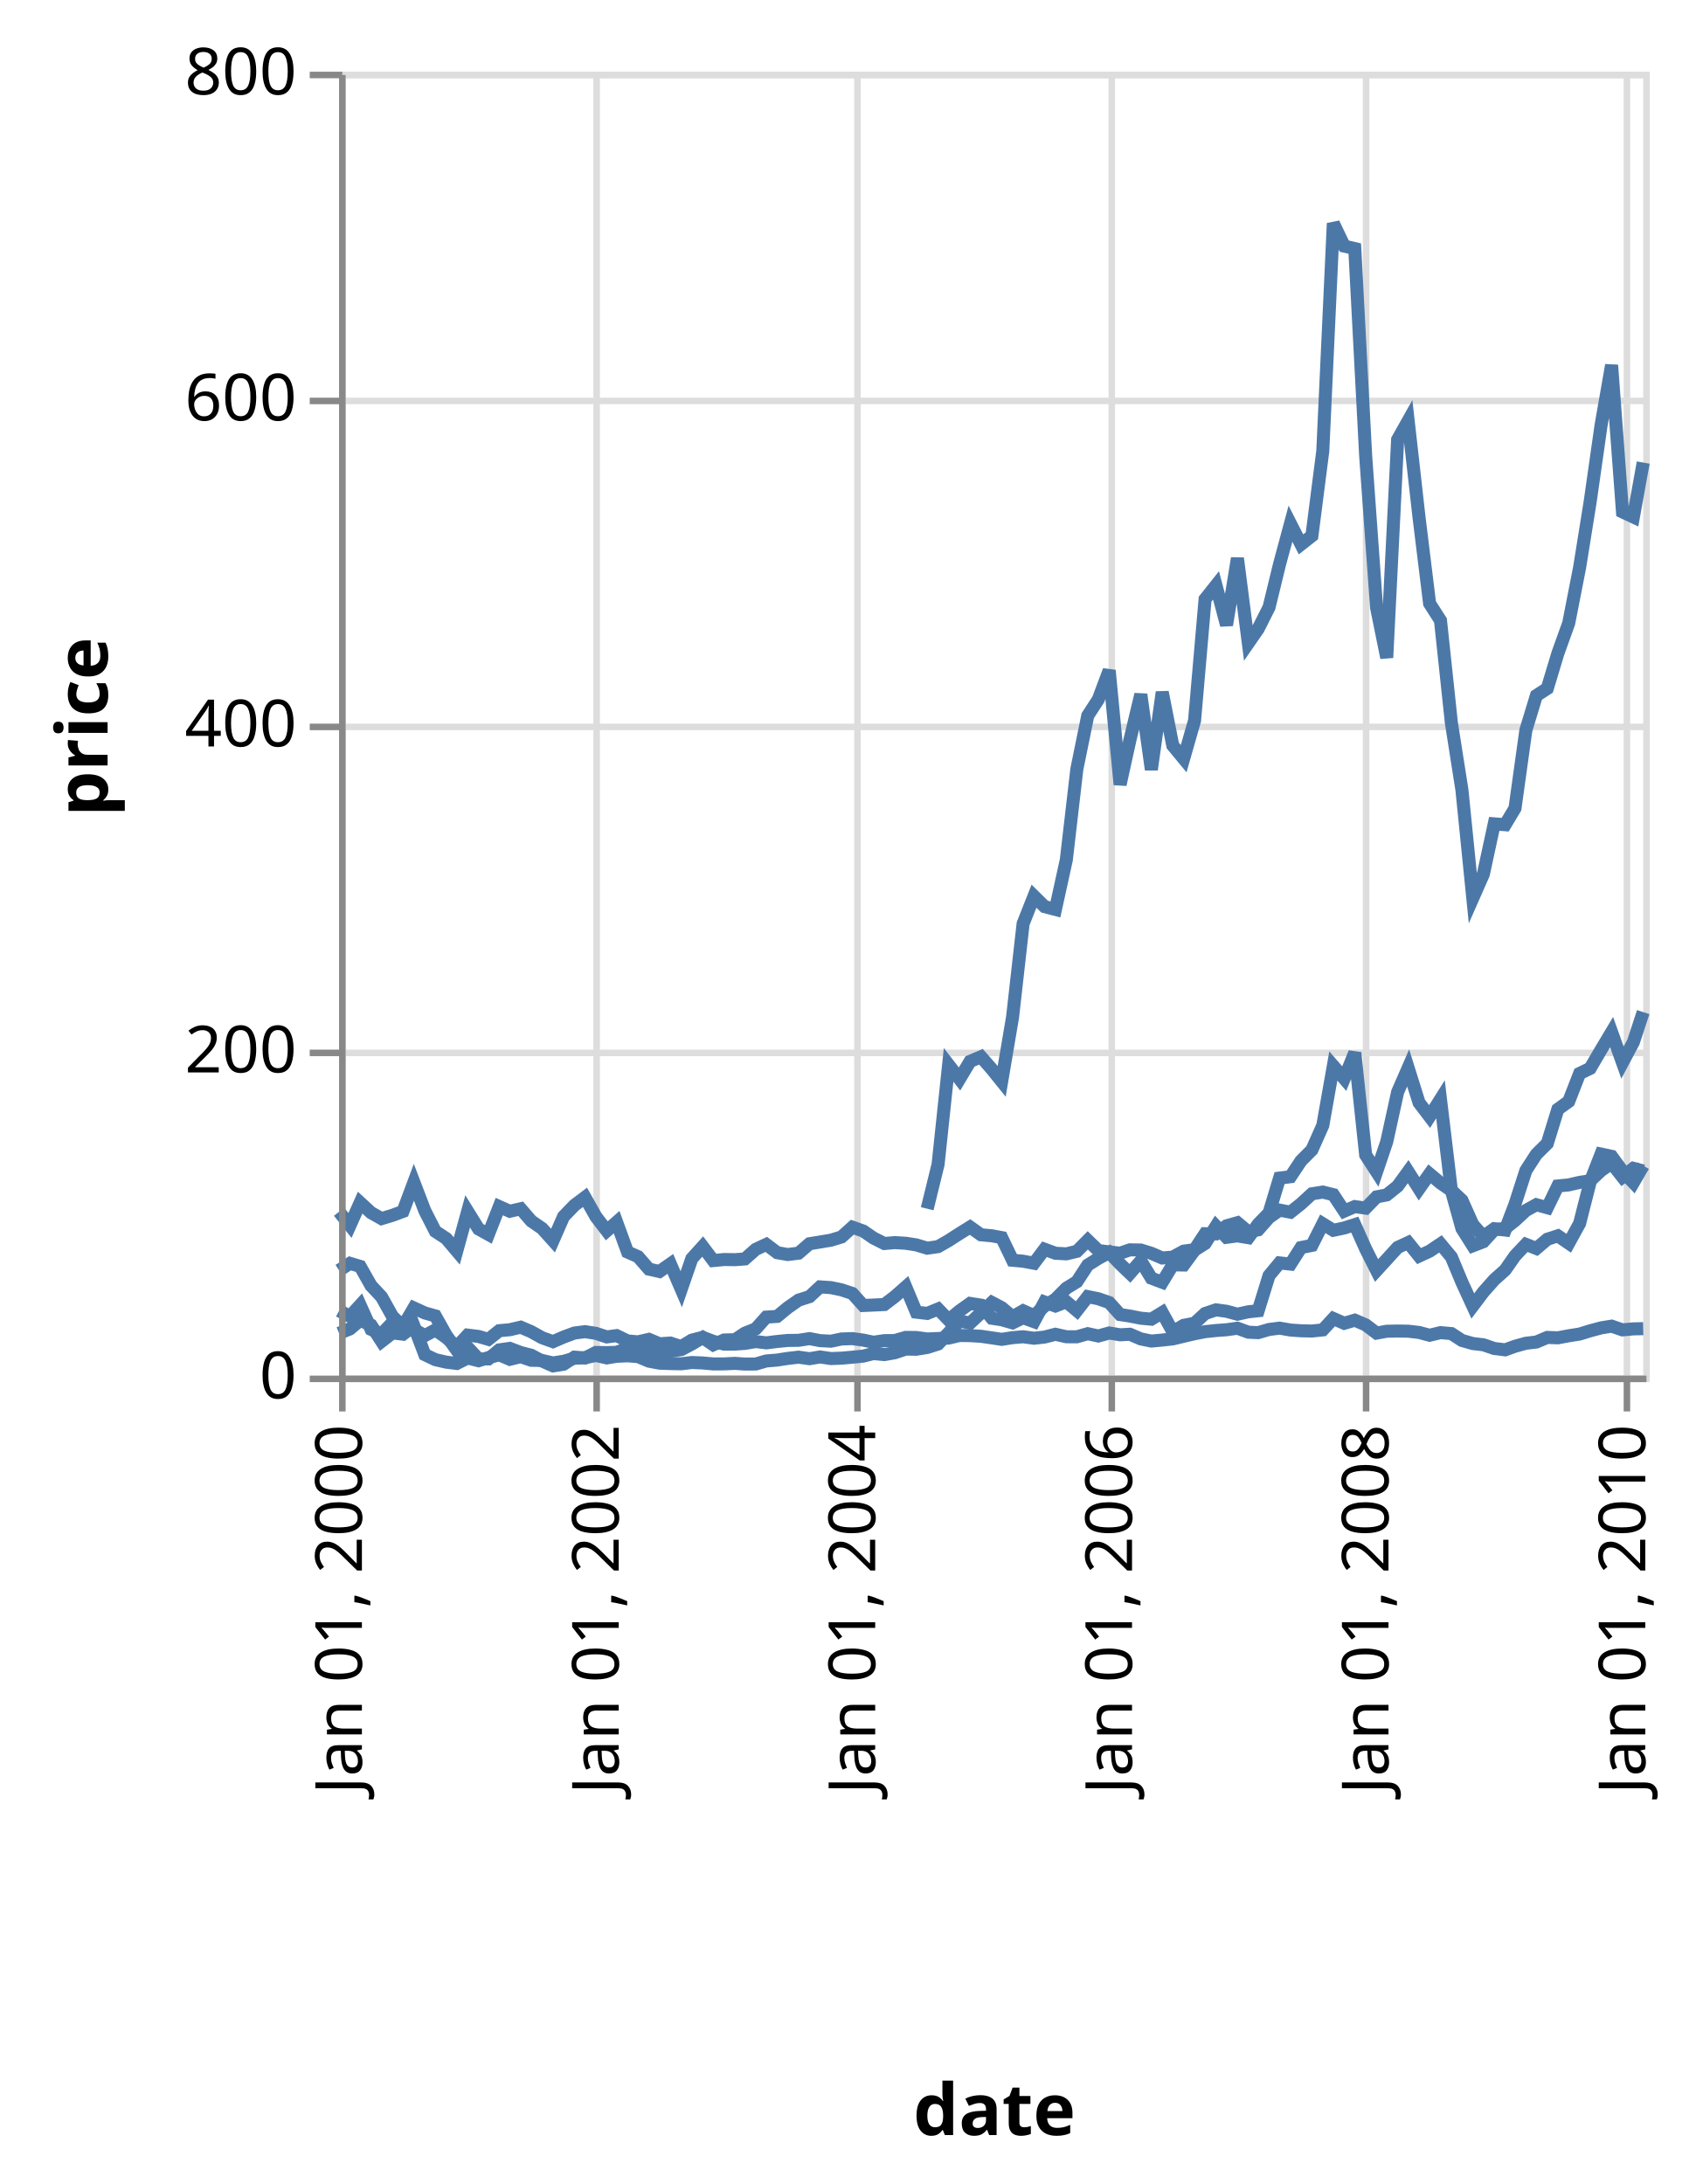
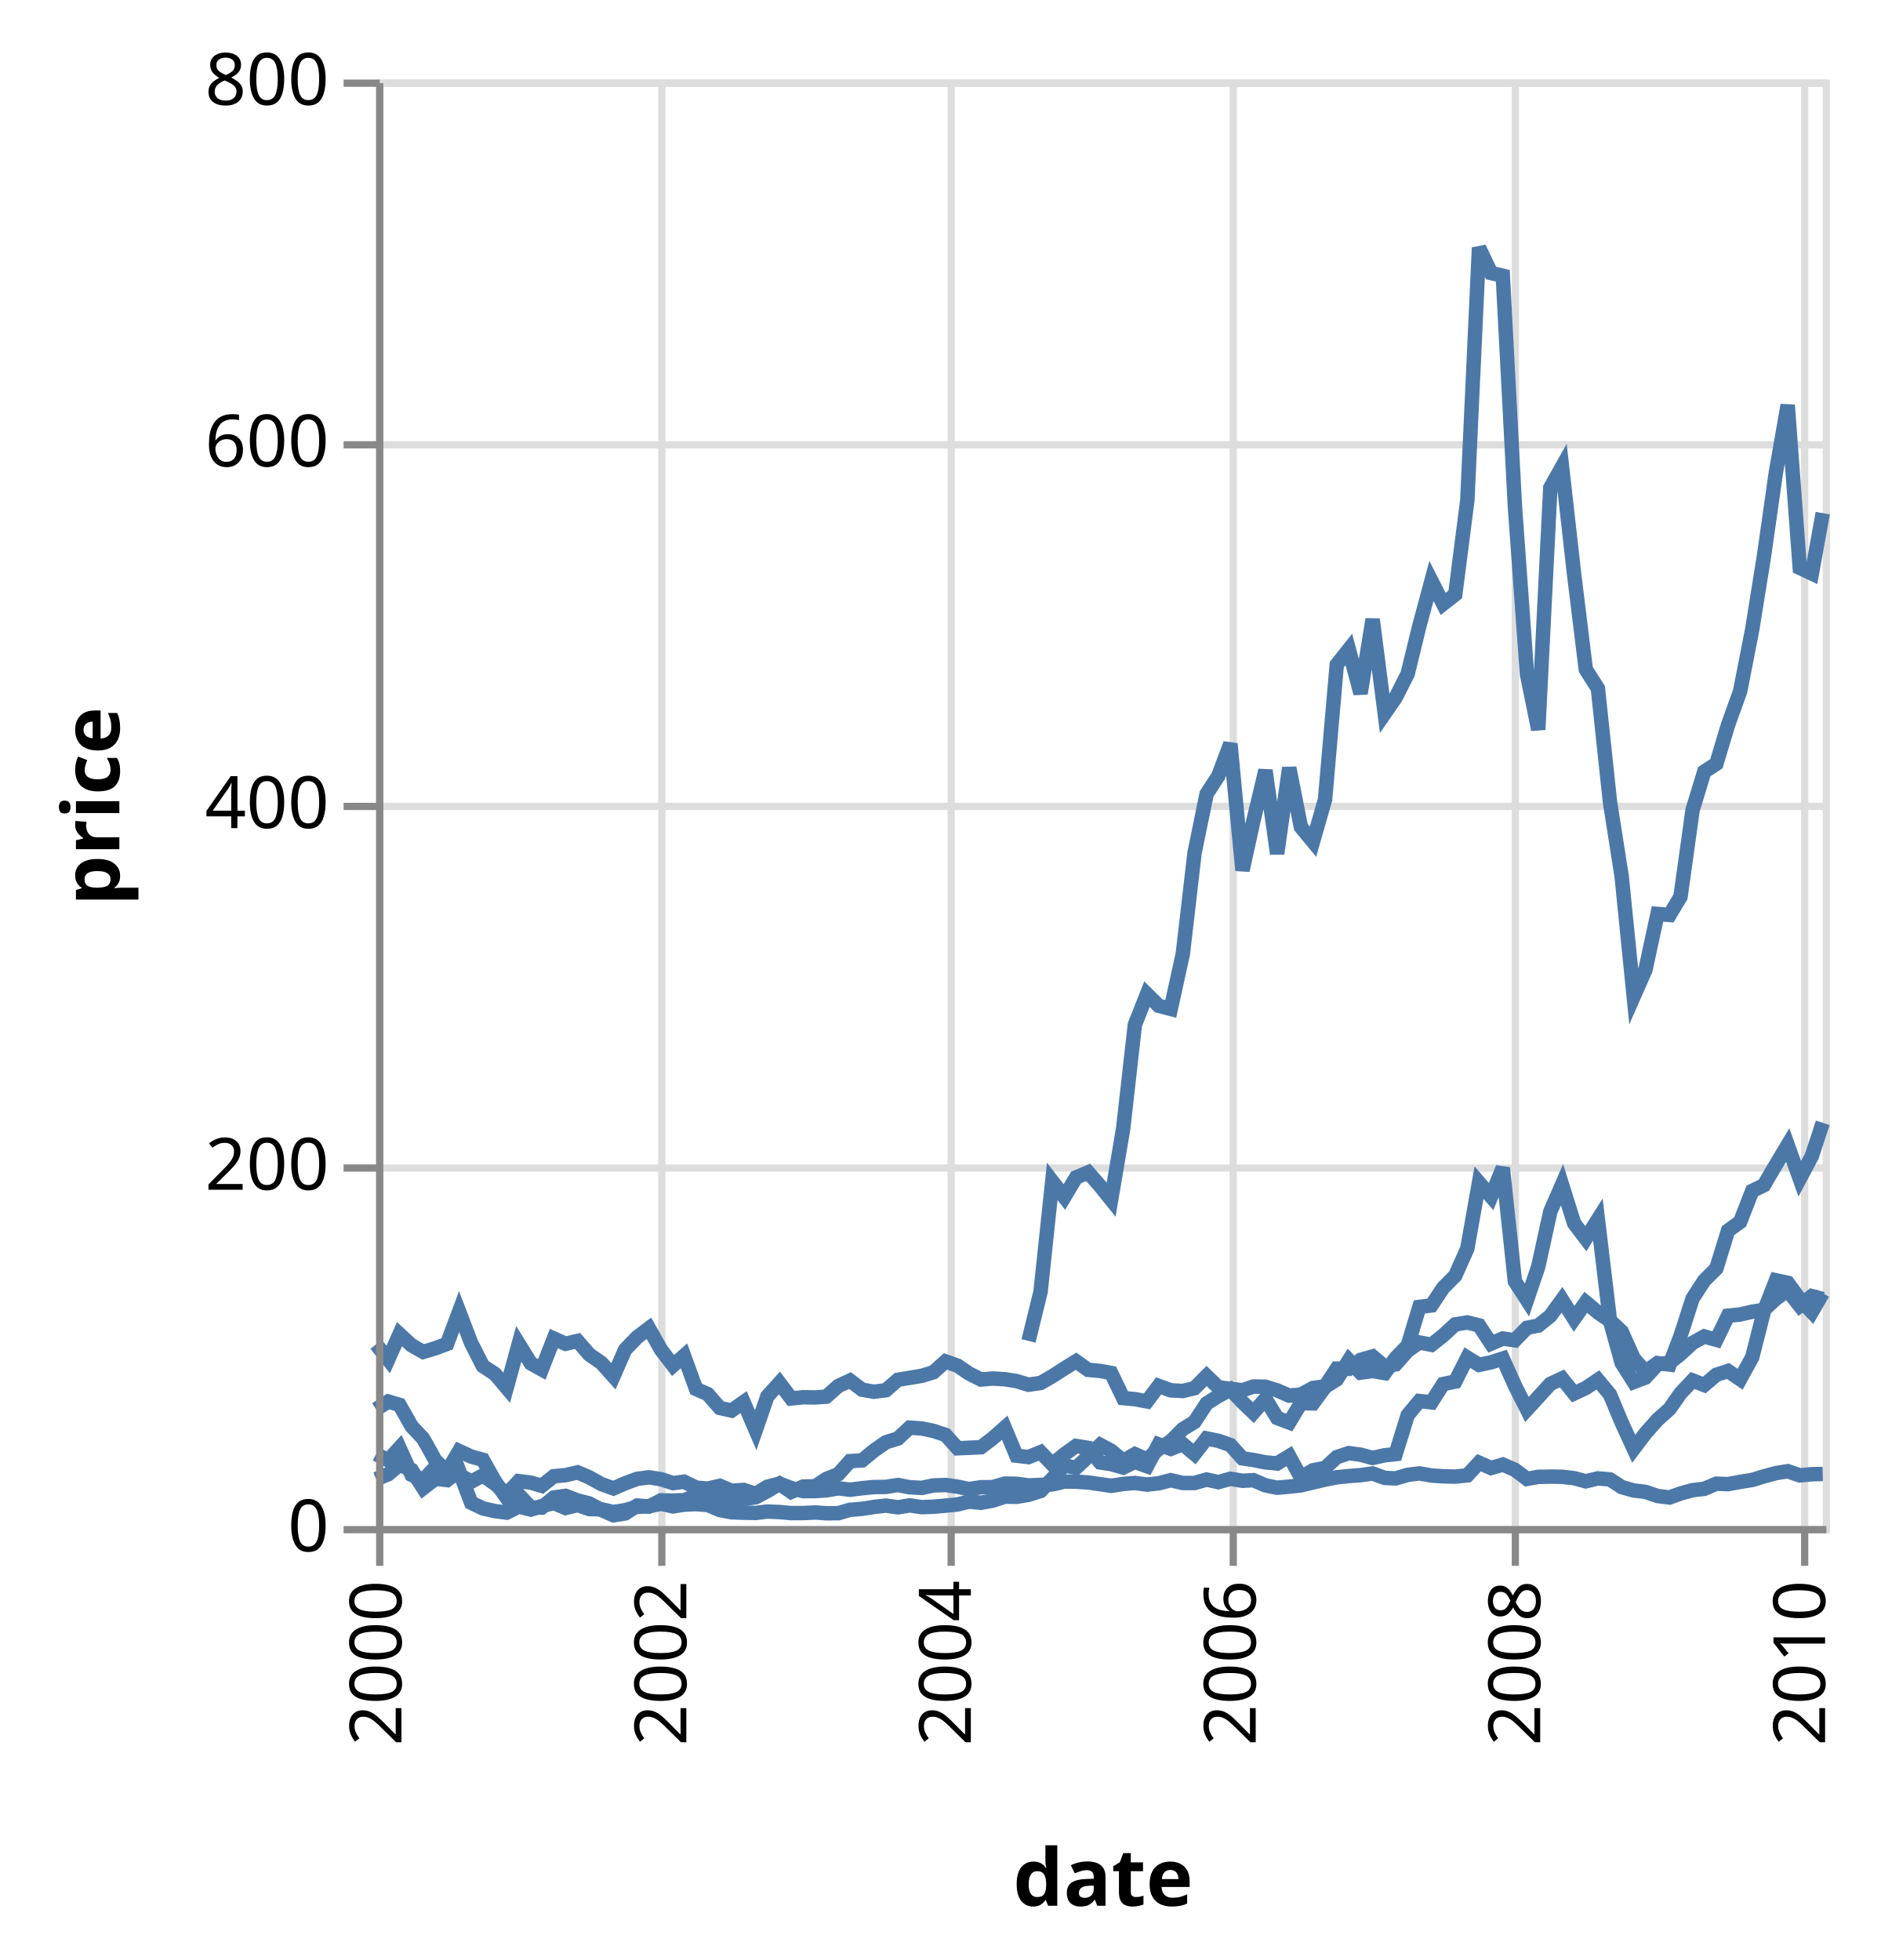
- <svg xmlns="http://www.w3.org/2000/svg" class="marks" width="260" height="335" viewBox="0 0 260 335" version="1.1">
+ <svg xmlns="http://www.w3.org/2000/svg" class="marks" width="260" height="271" viewBox="0 0 260 271" version="1.1">
  <g transform="translate(52,11)">
    <g class="mark-group role-frame root">
      <g transform="translate(0,0)">
        <path class="background" d="M0.5,0.5h200v200h-200Z" style="fill: transparent; stroke: #ddd;" />
        <g>
          <g class="mark-group role-axis">
            <g transform="translate(0.5,200.5)">
              <path class="background" d="M0,0h0v0h0Z" style="pointer-events: none; fill: none;" />
              <g>
                <g class="mark-rule role-axis-grid" style="pointer-events: none;">
                  <line transform="translate(0,-200)" x2="0" y2="200" style="fill: none; stroke: #ddd; stroke-width: 1; stroke-dasharray: ; opacity: 1;" />
                  <line transform="translate(39,-200)" x2="0" y2="200" style="fill: none; stroke: #ddd; stroke-width: 1; stroke-dasharray: ; opacity: 1;" />
                  <line transform="translate(79,-200)" x2="0" y2="200" style="fill: none; stroke: #ddd; stroke-width: 1; stroke-dasharray: ; opacity: 1;" />
                  <line transform="translate(118,-200)" x2="0" y2="200" style="fill: none; stroke: #ddd; stroke-width: 1; stroke-dasharray: ; opacity: 1;" />
                  <line transform="translate(157,-200)" x2="0" y2="200" style="fill: none; stroke: #ddd; stroke-width: 1; stroke-dasharray: ; opacity: 1;" />
                  <line transform="translate(197,-200)" x2="0" y2="200" style="fill: none; stroke: #ddd; stroke-width: 1; stroke-dasharray: ; opacity: 1;" />
                </g>
              </g>
            </g>
          </g>
          <g class="mark-group role-axis">
            <g transform="translate(0.5,0.5)">
              <path class="background" d="M0,0h0v0h0Z" style="pointer-events: none; fill: none;" />
              <g>
                <g class="mark-rule role-axis-grid" style="pointer-events: none;">
                  <line transform="translate(0,200)" x2="200" y2="0" style="fill: none; stroke: #ddd; stroke-width: 1; stroke-dasharray: ; opacity: 1;" />
                  <line transform="translate(0,150)" x2="200" y2="0" style="fill: none; stroke: #ddd; stroke-width: 1; stroke-dasharray: ; opacity: 1;" />
                  <line transform="translate(0,100)" x2="200" y2="0" style="fill: none; stroke: #ddd; stroke-width: 1; stroke-dasharray: ; opacity: 1;" />
                  <line transform="translate(0,50)" x2="200" y2="0" style="fill: none; stroke: #ddd; stroke-width: 1; stroke-dasharray: ; opacity: 1;" />
                  <line transform="translate(0,0)" x2="200" y2="0" style="fill: none; stroke: #ddd; stroke-width: 1; stroke-dasharray: ; opacity: 1;" />
                </g>
              </g>
            </g>
          </g>
          <g class="mark-group role-scope pathgroup">
            <g transform="translate(0,0)">
              <path class="background" d="M0,0h200v200h-200Z" style="fill: none;" />
              <g>
                <g class="mark-line role-mark marks">
                  <path d="M200,192.8L198.491,192.833L196.821,192.988L195.151,192.415L193.532,192.683L191.862,193.13L190.246,193.627L188.575,193.893L186.905,194.205L185.289,194.145L183.618,194.852L182.002,195.04L180.334,195.502L178.825,196.048L177.155,195.843L175.485,195.273L173.866,195.085L172.196,194.607L170.58,193.555L168.909,193.41L167.239,193.812L165.623,193.382L163.952,193.188L162.336,193.165L160.668,193.197L159.106,193.482L157.435,192.218L155.765,191.5L154.146,191.977L152.476,191.243L150.86,192.99L149.19,193.165L147.519,193.125L145.903,193.012L144.233,192.722L142.616,192.925L140.948,193.412L139.44,193.343L137.769,192.732L136.099,192.968L134.483,193.085L132.81,193.26L131.194,193.58L129.524,193.968L127.853,194.373L126.237,194.55L124.567,194.702L122.953,194.375L121.282,193.66L119.774,193.74L118.103,193.465L116.433,193.928L114.817,193.572L113.144,194.05L111.528,194.042L109.858,193.662L108.187,194.09L106.571,194.268L104.901,194.045L103.287,194.18L101.616,194.44L100.108,194.213L98.438,193.972L96.767,193.87L95.151,193.85L93.478,194.245L91.862,194.31L90.192,194.382L88.521,194.155L86.905,194.14L85.235,194.618L83.621,194.637L81.95,194.885L80.388,194.558L78.718,194.327L77.047,194.385L75.431,194.725L73.759,194.637L72.142,194.327L70.472,194.588L68.802,194.61L67.185,194.768L65.515,194.977L63.901,194.782L62.231,195.06L60.722,195.165L59.052,195.173L57.381,194.743L55.765,194.135L54.093,194.562L52.476,195.553L50.806,195.007L49.136,195.12L47.519,194.438L45.849,194.822L44.235,194.685L42.565,193.868L41.056,194.067L39.386,193.52L37.716,193.262L36.099,193.47L34.427,194.088L32.81,194.795L31.14,194.197L29.47,193.268L27.853,192.575L26.183,192.965L24.569,193.11L22.899,194.438L21.39,194L19.72,193.79L18.05,195.588L16.433,194.165L14.761,192.995L13.144,193.868L11.474,192.9L9.804,192.9L8.187,191.865L6.517,193.637L4.903,192.907L3.233,189.195L1.67,190.912L0,190.048" style="fill: none; stroke: #4c78a8; stroke-width: 2;" />
                </g>
              </g>
            </g>
            <g transform="translate(0,0)">
              <path class="background" d="M0,0h200v200h-200Z" style="fill: none;" />
              <g>
                <g class="mark-line role-mark marks">
                  <path d="M200,167.795L198.491,170.4L196.821,168.648L195.151,166.37L193.532,166.023L191.862,170.298L190.246,176.66L188.575,179.702L186.905,178.56L185.289,179.085L183.618,180.502L182.002,179.87L180.334,181.64L178.825,183.803L177.155,185.295L175.485,187.18L173.866,189.325L172.196,185.69L170.58,181.81L168.909,179.798L167.239,180.915L165.623,181.667L163.952,179.595L162.336,180.343L160.668,182.175L159.106,183.882L157.435,180.575L155.765,176.84L154.146,177.36L152.476,177.713L150.86,176.713L149.19,180.023L147.519,180.365L145.903,182.898L144.233,182.715L142.616,184.667L140.948,190.053L139.44,190.215L137.769,190.583L136.099,190.135L134.483,189.915L132.81,190.477L131.194,191.97L129.524,192.292L127.853,193.278L126.237,190.33L124.567,191.347L122.953,191.197L121.282,190.868L119.774,190.64L118.103,188.795L116.433,188.213L114.817,187.885L113.144,190.035L111.528,188.675L109.858,189.325L108.187,188.713L106.571,191.727L104.901,191.123L103.287,191.91L101.616,191.433L100.108,191.205L98.438,189.195L96.767,188.928L95.151,190.08L93.478,191.468L91.862,189.785L90.192,190.465L88.521,190.27L86.905,186.4L85.235,187.875L83.621,189.1L81.95,189.18L80.388,189.248L78.718,187.4L77.047,186.845L75.431,186.507L73.759,186.393L72.142,187.893L70.472,188.42L68.802,189.59L67.185,190.92L65.515,191.028L63.901,192.827L62.231,193.493L60.722,194.498L59.052,194.537L57.381,195.278L55.765,194.162L54.093,195.16L52.476,196.018L50.806,196.265L49.136,196.387L47.519,195.938L45.849,195.442L44.235,195.827L42.565,196.425L41.056,196.475L39.386,196.452L37.716,197.295L36.099,197.17L34.427,198.255L32.81,198.507L31.14,197.765L29.47,196.877L27.853,196.463L26.183,195.827L24.569,196.055L22.899,197.442L21.39,197.452L19.72,195.673L18.05,196.11L16.433,193.827L14.761,190.845L13.144,190.39L11.474,189.625L9.804,192.47L8.187,190.923L6.517,187.923L4.903,186.202L3.233,183.25L1.67,182.782L0,183.86" style="fill: none; stroke: #4c78a8; stroke-width: 2;" />
                </g>
              </g>
            </g>
            <g transform="translate(0,0)">
              <path class="background" d="M0,0h200v200h-200Z" style="fill: none;" />
              <g>
                <g class="mark-line role-mark marks">
                  <path d="M200,168.613L198.491,168.21L196.821,169.537L195.151,167.42L193.532,168.553L191.862,170.115L190.246,170.363L188.575,170.75L186.905,170.915L185.289,174.248L183.618,173.787L182.002,174.678L180.334,176.227L178.825,177.42L177.155,177.635L175.485,179.463L173.866,180.088L172.196,177.44L170.58,171.618L168.909,170.46L167.239,169.065L165.623,171.35L163.952,168.715L162.336,170.942L160.668,172.282L159.106,172.59L157.435,174.312L155.765,174.075L154.146,174.775L152.476,172.25L150.86,171.85L149.19,172.115L147.519,173.65L145.903,174.938L144.233,174.615L142.616,175.755L140.948,177.64L139.44,177.955L137.769,176.553L136.099,177.025L134.483,178.262L132.81,178.235L131.194,180.685L129.524,180.912L127.853,181.825L126.237,181.963L124.567,181.24L122.953,180.738L121.282,180.708L119.774,181.227L118.103,181.028L116.433,180.817L114.817,179.255L113.144,180.938L111.528,181.325L109.858,181.233L108.187,180.618L106.571,182.767L104.901,182.455L103.287,182.308L101.616,178.835L100.108,178.555L98.438,178.403L96.767,177.21L95.151,178.213L93.478,179.29L91.862,180.218L90.192,180.458L88.521,179.952L86.905,179.702L85.235,179.602L83.621,179.74L81.95,178.898L80.388,177.825L78.718,177.235L77.047,178.738L75.431,179.23L73.759,179.51L72.142,179.773L70.472,181.22L68.802,181.43L67.185,181.145L65.515,179.88L63.901,180.632L62.231,182.108L60.722,182.218L59.052,182.195L57.381,182.355L55.765,180.21L54.093,182.06L52.476,186.748L50.806,182.87L49.136,184.035L47.519,183.673L45.849,181.757L44.235,181.045L42.565,176.463L41.056,177.795L39.386,175.615L37.716,172.66L36.099,173.875L34.427,175.605L32.81,179.295L31.14,177.438L29.47,176.282L27.853,174.412L26.183,174.795L24.569,174.075L22.899,178.343L21.39,177.505L19.72,174.81L18.05,180.882L16.433,178.97L14.761,177.875L13.144,174.702L11.474,170.345L9.804,174.815L8.187,175.417L6.517,175.923L4.903,175.012L3.233,173.472L1.67,176.972L0,174.87" style="fill: none; stroke: #4c78a8; stroke-width: 2;" />
                </g>
              </g>
            </g>
            <g transform="translate(0,0)">
              <path class="background" d="M0,0h200v200h-200Z" style="fill: none;" />
              <g>
                <g class="mark-line role-mark marks">
                  <path d="M200,59.952L198.491,68.3L196.821,67.515L195.151,45.005L193.532,54.25L191.862,65.97L190.246,76.038L188.575,84.583L186.905,89.237L185.289,94.603L183.618,95.692L182.002,101.007L180.334,112.985L178.825,115.502L177.155,115.368L175.485,123.088L173.866,126.76L172.196,110.16L170.58,99.87L168.909,84.177L167.239,81.562L165.623,68.395L163.952,53.55L162.336,56.428L160.668,89.882L159.106,82.205L157.435,58.925L155.765,27.13L154.146,26.75L152.476,23.25L150.86,58.183L149.19,71.188L147.519,72.5L145.903,69.325L144.233,75.523L142.616,82.155L140.948,85.46L139.44,87.638L137.769,74.625L136.099,84.88L134.483,78.798L132.81,80.903L131.194,99.525L129.524,105.368L127.853,103.35L126.237,95.168L124.567,107.045L122.953,95.515L121.282,102.5L119.774,109.345L118.103,91.835L116.433,96.285L114.817,98.772L113.144,106.965L111.528,120.885L109.858,128.5L108.187,128.06L106.571,126.463L104.901,130.683L103.287,145L101.616,154.873L100.108,153.002L98.438,151.095L96.767,151.803L95.151,154.505L93.478,152.34L91.862,167.6L90.192,174.407" style="fill: none; stroke: #4c78a8; stroke-width: 2;" />
                </g>
              </g>
            </g>
            <g transform="translate(0,0)">
              <path class="background" d="M0,0h200v200h-200Z" style="fill: none;" />
              <g>
                <g class="mark-line role-mark marks">
                  <path d="M200,144.245L198.491,148.845L196.821,151.985L195.151,147.317L193.532,150.023L191.862,152.875L190.246,153.662L188.575,157.947L186.905,159.153L185.289,164.392L183.618,166.048L182.002,168.542L180.334,173.72L178.825,177.673L177.155,177.468L175.485,178.662L173.866,176.833L172.196,173.102L170.58,171.585L168.909,157.618L167.239,160.262L165.623,158.14L163.952,152.812L162.336,156.512L160.668,164.125L159.106,168.745L157.435,166.16L155.765,150.48L154.146,154.445L152.476,152.512L150.86,161.632L149.19,165.38L147.519,167.06L145.903,169.49L144.233,169.702L142.616,175.05L140.948,176.773L139.44,178.847L137.769,178.567L136.099,178.79L134.483,177.085L132.81,179.73L131.194,180.755L129.524,183.037L127.853,183.01L126.237,185.683L124.567,185.058L122.953,182.403L121.282,184.32L119.774,182.877L118.103,181.123L116.433,182.028L114.817,183.045L113.144,185.602L111.528,186.597L109.858,188.278L108.187,189.338L106.571,190.798L104.901,190.06L103.287,190.985L101.616,189.583L100.108,188.785L98.438,190.387L96.767,191.95L95.151,191.618L93.478,193.45L91.862,195.155L90.192,195.688L88.521,195.958L86.905,195.933L85.235,196.493L83.621,196.778L81.95,196.62L80.388,197.01L78.718,197.18L77.047,197.327L75.431,197.387L73.759,197.14L72.142,197.41L70.472,197.173L68.802,197.365L67.185,197.618L65.515,197.755L63.901,198.222L62.231,198.232L60.722,198.123L59.052,198.205L57.381,198.21L55.765,198.062L54.093,197.993L52.476,198.188L50.806,198.155L49.136,198.093L47.519,197.785L45.849,197.088L44.235,196.965L42.565,197.04L41.056,197.287L39.386,196.91L37.716,197.262L36.099,197.338L34.427,197.805L32.81,198.06L31.14,197.683L29.47,197.65L27.853,197.095L26.183,197.505L24.569,196.815L22.899,197.243L21.39,197.72L19.72,197.298L18.05,198.14L16.433,197.938L14.761,197.555L13.144,196.78L11.474,192.382L9.804,193.648L8.187,193.452L6.517,194.75L4.903,192.248L3.233,191.512L1.67,192.835L0,193.515" style="fill: none; stroke: #4c78a8; stroke-width: 2;" />
                </g>
              </g>
            </g>
          </g>
          <g class="mark-group role-axis">
            <g transform="translate(0.5,200.5)">
              <path class="background" d="M0,0h0v0h0Z" style="pointer-events: none; fill: none;" />
              <g>
                <g class="mark-rule role-axis-tick" style="pointer-events: none;">
                  <line transform="translate(0,0)" x2="0" y2="5" style="fill: none; stroke: #888; stroke-width: 1; opacity: 1;" />
                  <line transform="translate(39,0)" x2="0" y2="5" style="fill: none; stroke: #888; stroke-width: 1; opacity: 1;" />
                  <line transform="translate(79,0)" x2="0" y2="5" style="fill: none; stroke: #888; stroke-width: 1; opacity: 1;" />
                  <line transform="translate(118,0)" x2="0" y2="5" style="fill: none; stroke: #888; stroke-width: 1; opacity: 1;" />
                  <line transform="translate(157,0)" x2="0" y2="5" style="fill: none; stroke: #888; stroke-width: 1; opacity: 1;" />
                  <line transform="translate(197,0)" x2="0" y2="5" style="fill: none; stroke: #888; stroke-width: 1; opacity: 1;" />
                </g>
                <g class="mark-text role-axis-label" style="pointer-events: none;">
-                   <text text-anchor="end" transform="translate(0,7) rotate(270) translate(0,3)" style="font: 10px sans-serif; fill: #000; opacity: 1;">Jan 01, 2000</text>
-                   <text text-anchor="end" transform="translate(39.38578,7) rotate(270) translate(0,3)" style="font: 10px sans-serif; fill: #000; opacity: 1;">Jan 01, 2002</text>
-                   <text text-anchor="end" transform="translate(78.71767,7) rotate(270) translate(0,3)" style="font: 10px sans-serif; fill: #000; opacity: 1;">Jan 01, 2004</text>
-                   <text text-anchor="end" transform="translate(118.1034,7) rotate(270) translate(0,3)" style="font: 10px sans-serif; fill: #000; opacity: 1;">Jan 01, 2006</text>
-                   <text text-anchor="end" transform="translate(157.4353,7) rotate(270) translate(0,3)" style="font: 10px sans-serif; fill: #000; opacity: 1;">Jan 01, 2008</text>
-                   <text text-anchor="end" transform="translate(196.8211,7) rotate(270) translate(0,3)" style="font: 10px sans-serif; fill: #000; opacity: 1;">Jan 01, 2010</text>
+                   <text text-anchor="end" transform="translate(0,7) rotate(270) translate(0,3)" style="font: 10px sans-serif; fill: #000; opacity: 1;">2000</text>
+                   <text text-anchor="end" transform="translate(39.38578,7) rotate(270) translate(0,3)" style="font: 10px sans-serif; fill: #000; opacity: 1;">2002</text>
+                   <text text-anchor="end" transform="translate(78.71767,7) rotate(270) translate(0,3)" style="font: 10px sans-serif; fill: #000; opacity: 1;">2004</text>
+                   <text text-anchor="end" transform="translate(118.1034,7) rotate(270) translate(0,3)" style="font: 10px sans-serif; fill: #000; opacity: 1;">2006</text>
+                   <text text-anchor="end" transform="translate(157.4353,7) rotate(270) translate(0,3)" style="font: 10px sans-serif; fill: #000; opacity: 1;">2008</text>
+                   <text text-anchor="end" transform="translate(196.8211,7) rotate(270) translate(0,3)" style="font: 10px sans-serif; fill: #000; opacity: 1;">2010</text>
                </g>
                <g class="mark-rule role-axis-domain" style="pointer-events: none;">
                  <line transform="translate(0,0)" x2="200" y2="0" style="fill: none; stroke: #888; stroke-width: 1; opacity: 1;" />
                </g>
                <g class="mark-text role-axis-title" style="pointer-events: none;">
-                   <text text-anchor="middle" transform="translate(100,116)" style="font: bold 11px sans-serif; fill: #000; opacity: 1;">date</text>
+                   <text text-anchor="middle" transform="translate(100,52)" style="font: bold 11px sans-serif; fill: #000; opacity: 1;">date</text>
                </g>
              </g>
            </g>
          </g>
          <g class="mark-group role-axis">
            <g transform="translate(0.5,0.5)">
              <path class="background" d="M0,0h0v0h0Z" style="pointer-events: none; fill: none;" />
              <g>
                <g class="mark-rule role-axis-tick" style="pointer-events: none;">
                  <line transform="translate(0,200)" x2="-5" y2="0" style="fill: none; stroke: #888; stroke-width: 1; opacity: 1;" />
                  <line transform="translate(0,150)" x2="-5" y2="0" style="fill: none; stroke: #888; stroke-width: 1; opacity: 1;" />
                  <line transform="translate(0,100)" x2="-5" y2="0" style="fill: none; stroke: #888; stroke-width: 1; opacity: 1;" />
                  <line transform="translate(0,50)" x2="-5" y2="0" style="fill: none; stroke: #888; stroke-width: 1; opacity: 1;" />
                  <line transform="translate(0,0)" x2="-5" y2="0" style="fill: none; stroke: #888; stroke-width: 1; opacity: 1;" />
                </g>
                <g class="mark-text role-axis-label" style="pointer-events: none;">
                  <text text-anchor="end" transform="translate(-7,203)" style="font: 10px sans-serif; fill: #000; opacity: 1;">0</text>
                  <text text-anchor="end" transform="translate(-7,153)" style="font: 10px sans-serif; fill: #000; opacity: 1;">200</text>
                  <text text-anchor="end" transform="translate(-7,103)" style="font: 10px sans-serif; fill: #000; opacity: 1;">400</text>
                  <text text-anchor="end" transform="translate(-7,53)" style="font: 10px sans-serif; fill: #000; opacity: 1;">600</text>
                  <text text-anchor="end" transform="translate(-7,3)" style="font: 10px sans-serif; fill: #000; opacity: 1;">800</text>
                </g>
                <g class="mark-rule role-axis-domain" style="pointer-events: none;">
                  <line transform="translate(0,200)" x2="0" y2="-200" style="fill: none; stroke: #888; stroke-width: 1; opacity: 1;" />
                </g>
                <g class="mark-text role-axis-title" style="pointer-events: none;">
                  <text text-anchor="middle" transform="translate(-34,100) rotate(-90) translate(0,-2)" style="font: bold 11px sans-serif; fill: #000; opacity: 1;">price</text>
                </g>
              </g>
            </g>
          </g>
        </g>
      </g>
    </g>
  </g>
</svg>
